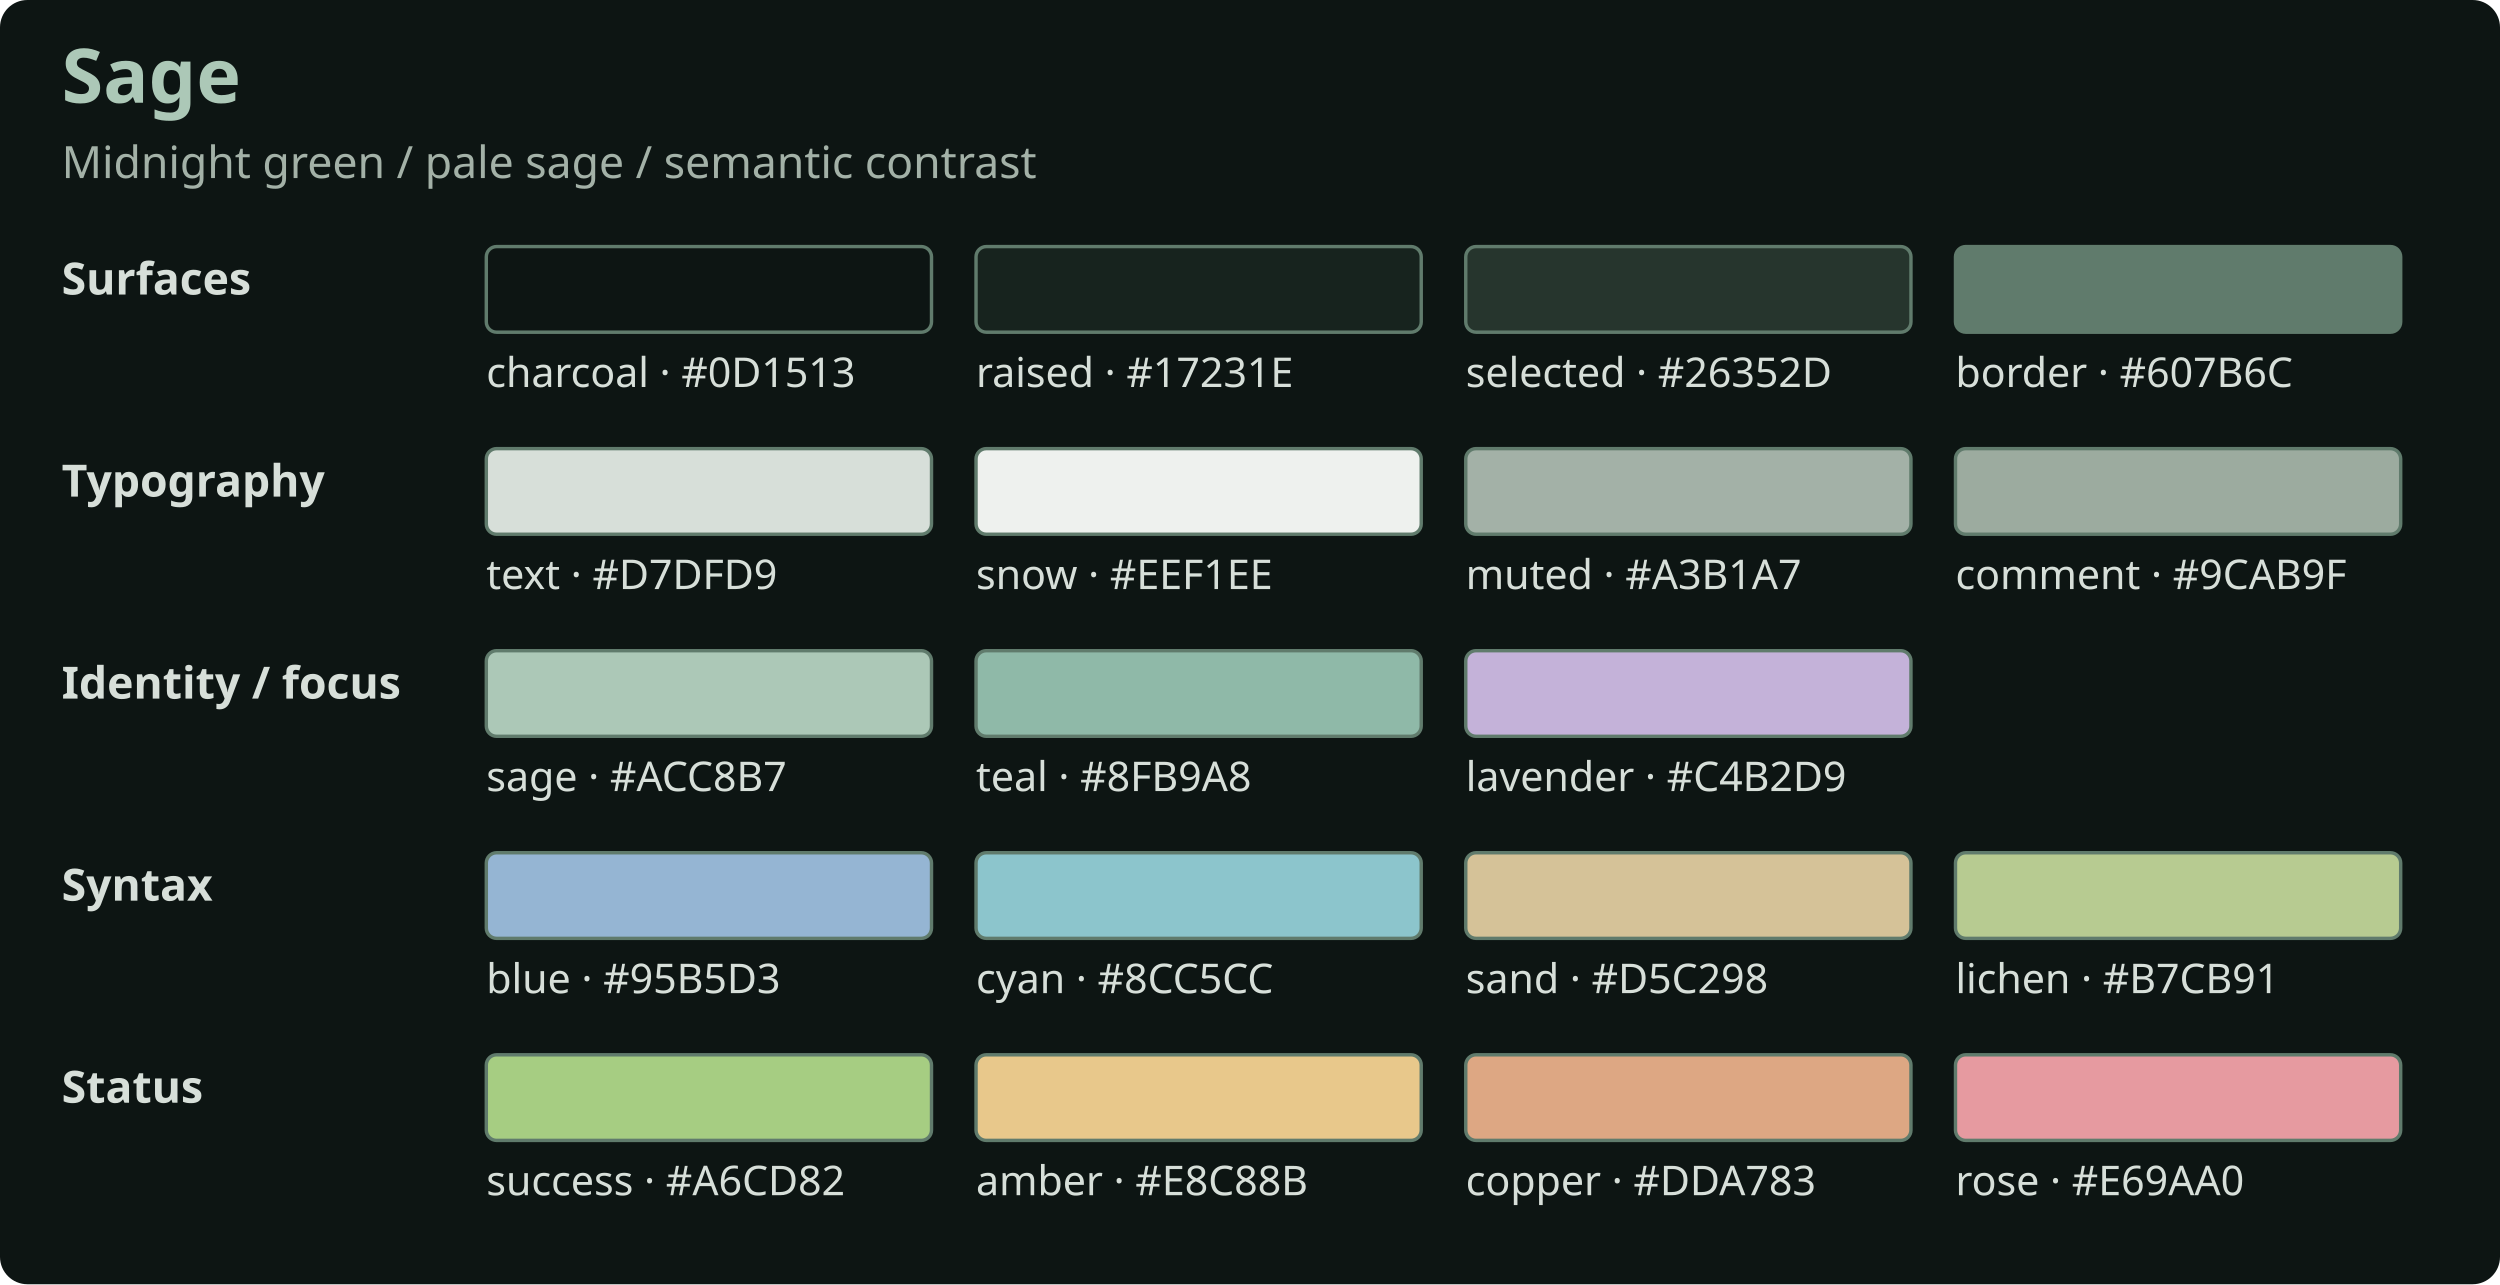
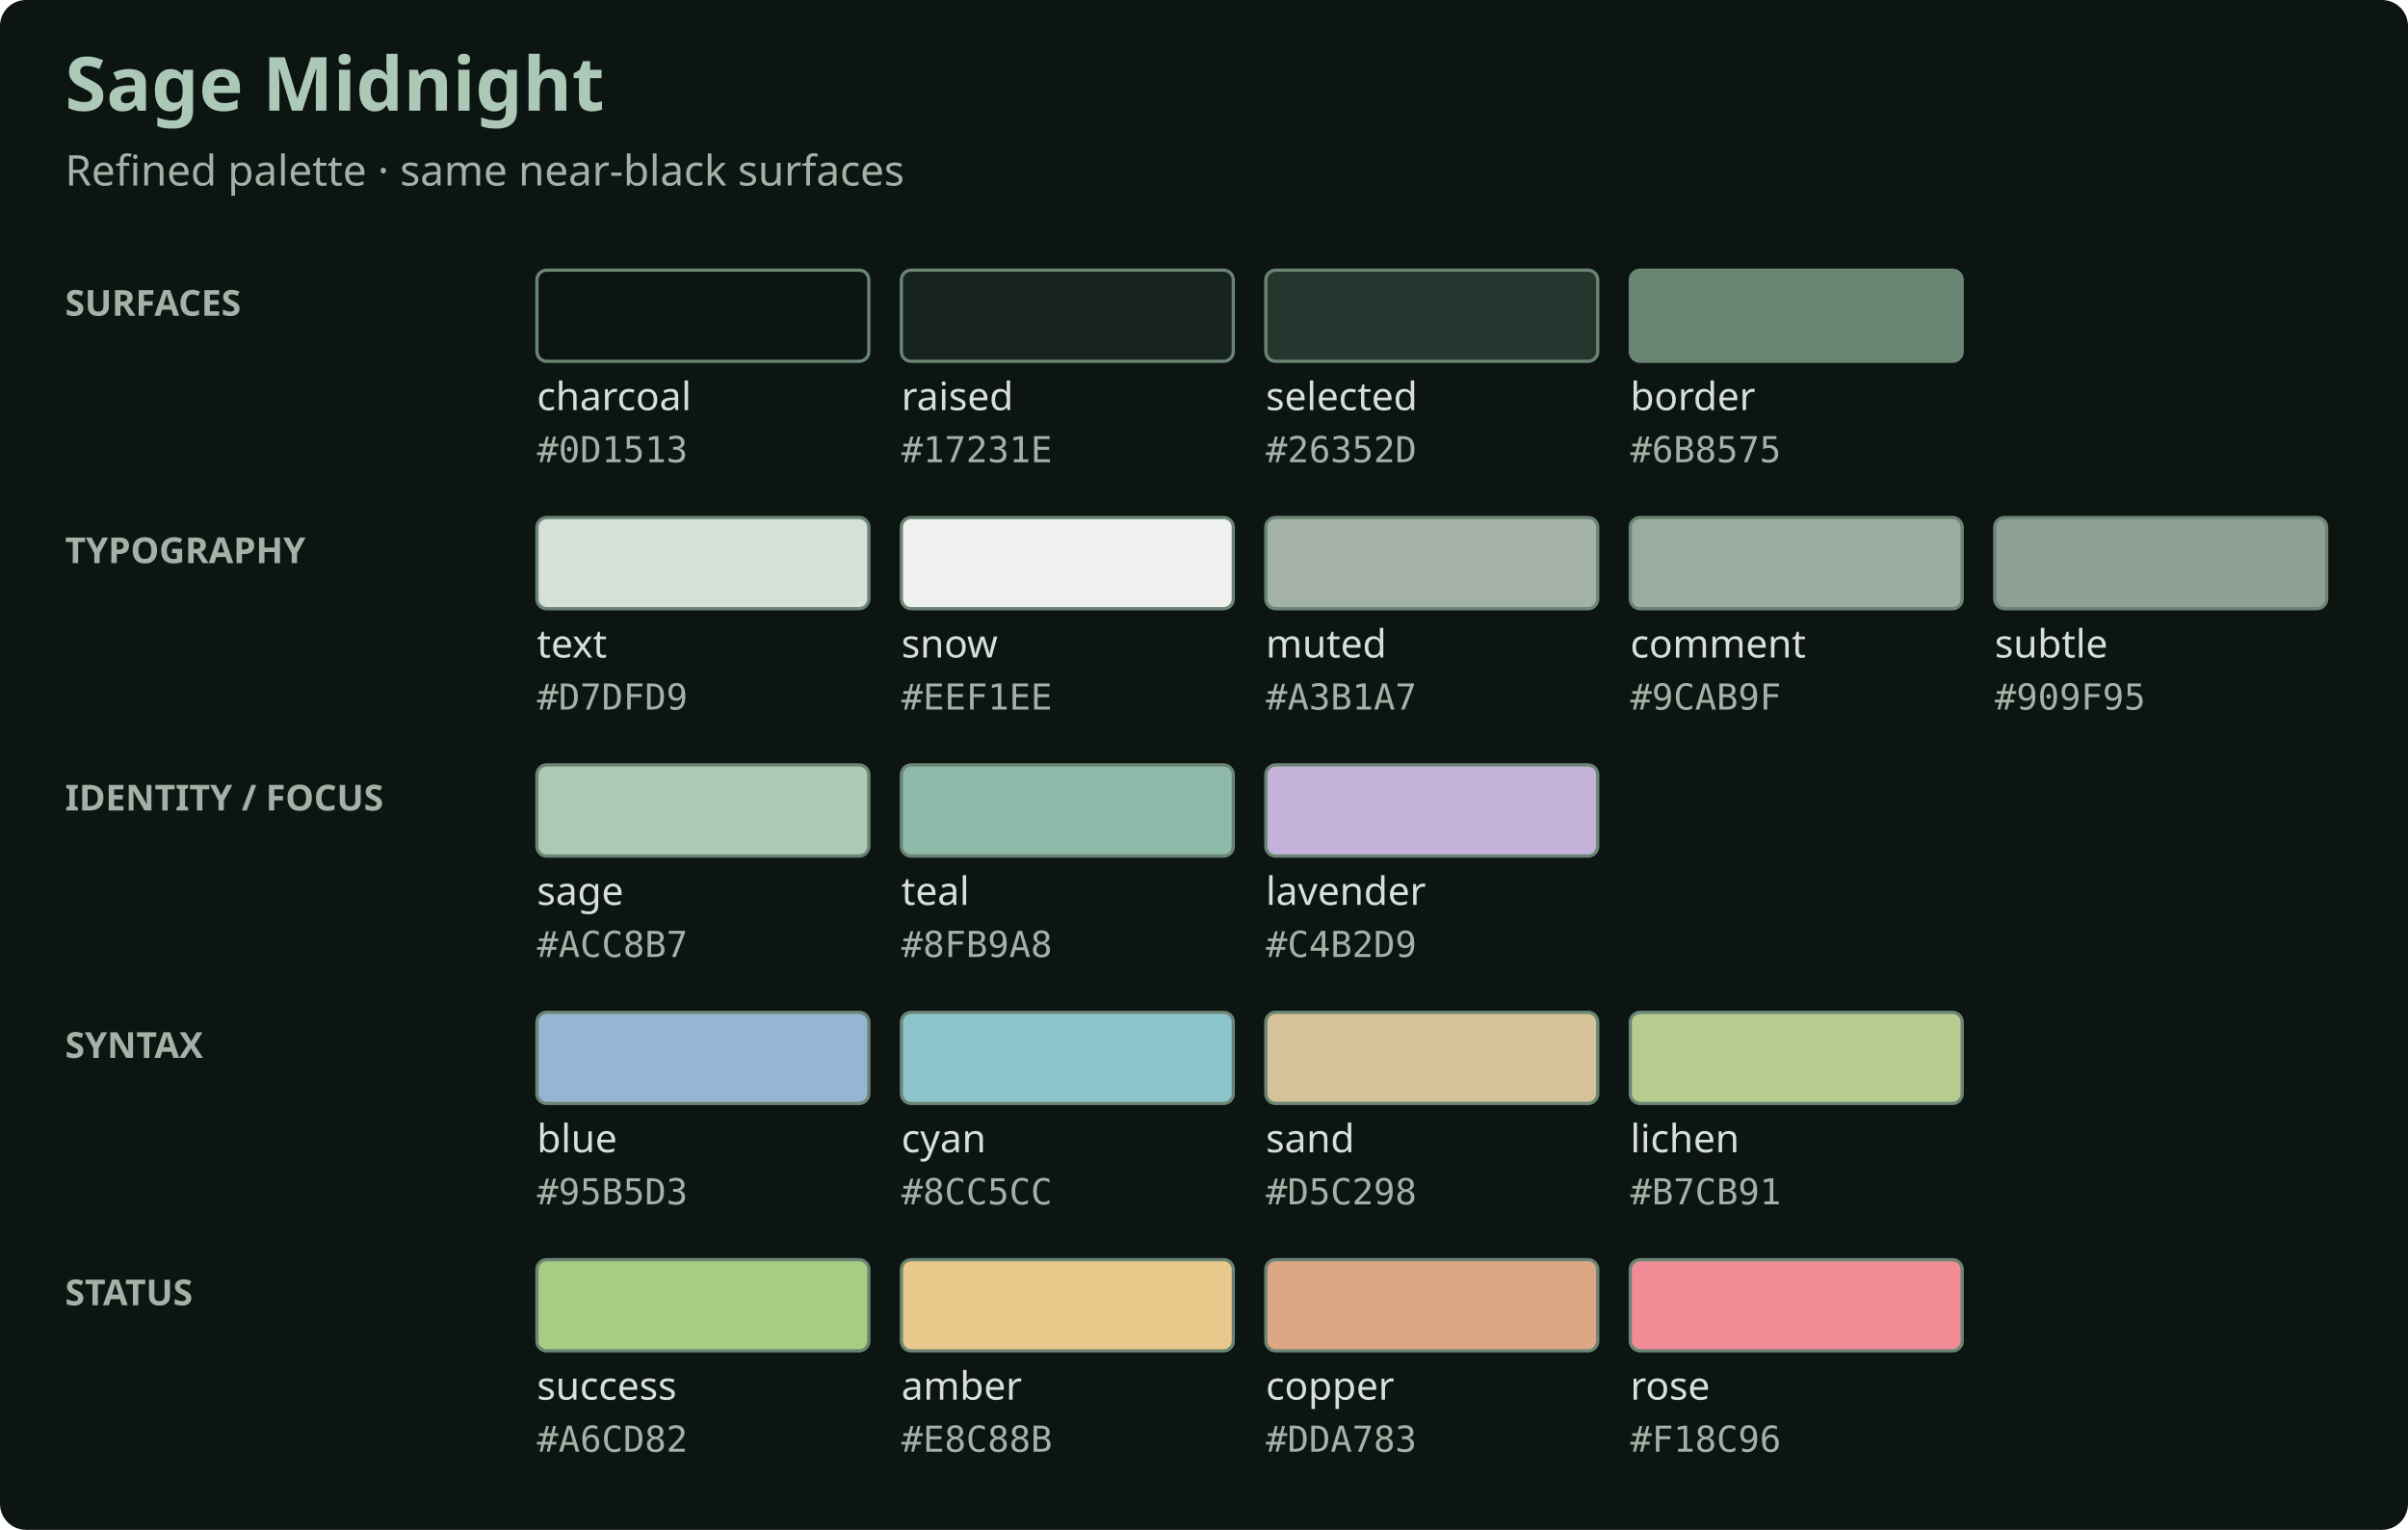
- <svg xmlns="http://www.w3.org/2000/svg" width="730" height="375" viewBox="0 0 730 375" role="img" aria-label="Sage palette with hex values">
-   <g font-family="system-ui,sans-serif">
-     <rect width="100%" height="100%" rx="8" fill="#0D1513" />
-     <text x="18" y="30" fill="#ACC8B7" font-size="22" font-weight="600">Sage</text>
-     <text x="18" y="52" fill="#A3B1A7" font-size="13">Midnight green / pale sage / semantic contrast</text>
-     <text x="18" y="86" fill="#D7DFD9" font-size="13" font-weight="600">Surfaces</text>
-     <rect x="142" y="72" width="130" height="25" rx="3" fill="#0D1513" stroke="#607B6C" />
-     <text x="142" y="113" fill="#D7DFD9" font-size="12">charcoal · #0D1513</text>
-     <rect x="285" y="72" width="130" height="25" rx="3" fill="#17231E" stroke="#607B6C" />
-     <text x="285" y="113" fill="#D7DFD9" font-size="12">raised · #17231E</text>
-     <rect x="428" y="72" width="130" height="25" rx="3" fill="#26352D" stroke="#607B6C" />
-     <text x="428" y="113" fill="#D7DFD9" font-size="12">selected · #26352D</text>
-     <rect x="571" y="72" width="130" height="25" rx="3" fill="#607B6C" stroke="#607B6C" />
-     <text x="571" y="113" fill="#D7DFD9" font-size="12">border · #607B6C</text>
-     <text x="18" y="145" fill="#D7DFD9" font-size="13" font-weight="600">Typography</text>
-     <rect x="142" y="131" width="130" height="25" rx="3" fill="#D7DFD9" stroke="#607B6C" />
-     <text x="142" y="172" fill="#D7DFD9" font-size="12">text · #D7DFD9</text>
-     <rect x="285" y="131" width="130" height="25" rx="3" fill="#EEF1EE" stroke="#607B6C" />
-     <text x="285" y="172" fill="#D7DFD9" font-size="12">snow · #EEF1EE</text>
-     <rect x="428" y="131" width="130" height="25" rx="3" fill="#A3B1A7" stroke="#607B6C" />
-     <text x="428" y="172" fill="#D7DFD9" font-size="12">muted · #A3B1A7</text>
-     <rect x="571" y="131" width="130" height="25" rx="3" fill="#9CAB9F" stroke="#607B6C" />
-     <text x="571" y="172" fill="#D7DFD9" font-size="12">comment · #9CAB9F</text>
-     <text x="18" y="204" fill="#D7DFD9" font-size="13" font-weight="600">Identity / focus</text>
-     <rect x="142" y="190" width="130" height="25" rx="3" fill="#ACC8B7" stroke="#607B6C" />
-     <text x="142" y="231" fill="#D7DFD9" font-size="12">sage · #ACC8B7</text>
-     <rect x="285" y="190" width="130" height="25" rx="3" fill="#8FB9A8" stroke="#607B6C" />
-     <text x="285" y="231" fill="#D7DFD9" font-size="12">teal · #8FB9A8</text>
-     <rect x="428" y="190" width="130" height="25" rx="3" fill="#C4B2D9" stroke="#607B6C" />
-     <text x="428" y="231" fill="#D7DFD9" font-size="12">lavender · #C4B2D9</text>
-     <text x="18" y="263" fill="#D7DFD9" font-size="13" font-weight="600">Syntax</text>
-     <rect x="142" y="249" width="130" height="25" rx="3" fill="#95B5D3" stroke="#607B6C" />
-     <text x="142" y="290" fill="#D7DFD9" font-size="12">blue · #95B5D3</text>
-     <rect x="285" y="249" width="130" height="25" rx="3" fill="#8CC5CC" stroke="#607B6C" />
-     <text x="285" y="290" fill="#D7DFD9" font-size="12">cyan · #8CC5CC</text>
-     <rect x="428" y="249" width="130" height="25" rx="3" fill="#D5C298" stroke="#607B6C" />
-     <text x="428" y="290" fill="#D7DFD9" font-size="12">sand · #D5C298</text>
-     <rect x="571" y="249" width="130" height="25" rx="3" fill="#B7CB91" stroke="#607B6C" />
-     <text x="571" y="290" fill="#D7DFD9" font-size="12">lichen · #B7CB91</text>
-     <text x="18" y="322" fill="#D7DFD9" font-size="13" font-weight="600">Status</text>
-     <rect x="142" y="308" width="130" height="25" rx="3" fill="#A6CD82" stroke="#607B6C" />
-     <text x="142" y="349" fill="#D7DFD9" font-size="12">success · #A6CD82</text>
-     <rect x="285" y="308" width="130" height="25" rx="3" fill="#E8C88B" stroke="#607B6C" />
-     <text x="285" y="349" fill="#D7DFD9" font-size="12">amber · #E8C88B</text>
-     <rect x="428" y="308" width="130" height="25" rx="3" fill="#DDA783" stroke="#607B6C" />
-     <text x="428" y="349" fill="#D7DFD9" font-size="12">copper · #DDA783</text>
-     <rect x="571" y="308" width="130" height="25" rx="3" fill="#E69AA0" stroke="#607B6C" />
-     <text x="571" y="349" fill="#D7DFD9" font-size="12">rose · #E69AA0</text>
-   </g>
+ <svg xmlns="http://www.w3.org/2000/svg" width="740" height="470" viewBox="0 0 740 470" role="img" aria-label="Sage Midnight refined palette with subtle text, error and border colors">
+   <rect x="0" y="0" width="740" height="470" rx="8" fill="#0D1513" />
+   <text x="20" y="34" fill="#ACC8B7" font-family="system-ui,sans-serif" font-size="23" font-weight="600" text-anchor="start">Sage Midnight</text>
+   <text x="20" y="57" fill="#A3B1A7" font-family="system-ui,sans-serif" font-size="13" font-weight="400" text-anchor="start">Refined palette · same near-black surfaces</text>
+   <text x="20" y="97" fill="#A3B1A7" font-family="system-ui,sans-serif" font-size="11" font-weight="600" text-anchor="start">SURFACES</text>
+   <rect x="165" y="83" width="102" height="28" rx="3" fill="#0D1513" stroke="#6B8575" />
+   <text x="165" y="126" fill="#D7DFD9" font-family="system-ui,sans-serif" font-size="12" font-weight="500" text-anchor="start">charcoal</text>
+   <text x="165" y="142" fill="#A3B1A7" font-family="ui-monospace,Menlo,monospace" font-size="11" font-weight="400" text-anchor="start">#0D1513</text>
+   <rect x="277" y="83" width="102" height="28" rx="3" fill="#17231E" stroke="#6B8575" />
+   <text x="277" y="126" fill="#D7DFD9" font-family="system-ui,sans-serif" font-size="12" font-weight="500" text-anchor="start">raised</text>
+   <text x="277" y="142" fill="#A3B1A7" font-family="ui-monospace,Menlo,monospace" font-size="11" font-weight="400" text-anchor="start">#17231E</text>
+   <rect x="389" y="83" width="102" height="28" rx="3" fill="#26352D" stroke="#6B8575" />
+   <text x="389" y="126" fill="#D7DFD9" font-family="system-ui,sans-serif" font-size="12" font-weight="500" text-anchor="start">selected</text>
+   <text x="389" y="142" fill="#A3B1A7" font-family="ui-monospace,Menlo,monospace" font-size="11" font-weight="400" text-anchor="start">#26352D</text>
+   <rect x="501" y="83" width="102" height="28" rx="3" fill="#6B8575" stroke="#6B8575" />
+   <text x="501" y="126" fill="#D7DFD9" font-family="system-ui,sans-serif" font-size="12" font-weight="500" text-anchor="start">border</text>
+   <text x="501" y="142" fill="#A3B1A7" font-family="ui-monospace,Menlo,monospace" font-size="11" font-weight="400" text-anchor="start">#6B8575</text>
+   <text x="20" y="173" fill="#A3B1A7" font-family="system-ui,sans-serif" font-size="11" font-weight="600" text-anchor="start">TYPOGRAPHY</text>
+   <rect x="165" y="159" width="102" height="28" rx="3" fill="#D7DFD9" stroke="#6B8575" />
+   <text x="165" y="202" fill="#D7DFD9" font-family="system-ui,sans-serif" font-size="12" font-weight="500" text-anchor="start">text</text>
+   <text x="165" y="218" fill="#A3B1A7" font-family="ui-monospace,Menlo,monospace" font-size="11" font-weight="400" text-anchor="start">#D7DFD9</text>
+   <rect x="277" y="159" width="102" height="28" rx="3" fill="#EEF1EE" stroke="#6B8575" />
+   <text x="277" y="202" fill="#D7DFD9" font-family="system-ui,sans-serif" font-size="12" font-weight="500" text-anchor="start">snow</text>
+   <text x="277" y="218" fill="#A3B1A7" font-family="ui-monospace,Menlo,monospace" font-size="11" font-weight="400" text-anchor="start">#EEF1EE</text>
+   <rect x="389" y="159" width="102" height="28" rx="3" fill="#A3B1A7" stroke="#6B8575" />
+   <text x="389" y="202" fill="#D7DFD9" font-family="system-ui,sans-serif" font-size="12" font-weight="500" text-anchor="start">muted</text>
+   <text x="389" y="218" fill="#A3B1A7" font-family="ui-monospace,Menlo,monospace" font-size="11" font-weight="400" text-anchor="start">#A3B1A7</text>
+   <rect x="501" y="159" width="102" height="28" rx="3" fill="#9CAB9F" stroke="#6B8575" />
+   <text x="501" y="202" fill="#D7DFD9" font-family="system-ui,sans-serif" font-size="12" font-weight="500" text-anchor="start">comment</text>
+   <text x="501" y="218" fill="#A3B1A7" font-family="ui-monospace,Menlo,monospace" font-size="11" font-weight="400" text-anchor="start">#9CAB9F</text>
+   <rect x="613" y="159" width="102" height="28" rx="3" fill="#909F95" stroke="#6B8575" />
+   <text x="613" y="202" fill="#D7DFD9" font-family="system-ui,sans-serif" font-size="12" font-weight="500" text-anchor="start">subtle</text>
+   <text x="613" y="218" fill="#A3B1A7" font-family="ui-monospace,Menlo,monospace" font-size="11" font-weight="400" text-anchor="start">#909F95</text>
+   <text x="20" y="249" fill="#A3B1A7" font-family="system-ui,sans-serif" font-size="11" font-weight="600" text-anchor="start">IDENTITY / FOCUS</text>
+   <rect x="165" y="235" width="102" height="28" rx="3" fill="#ACC8B7" stroke="#6B8575" />
+   <text x="165" y="278" fill="#D7DFD9" font-family="system-ui,sans-serif" font-size="12" font-weight="500" text-anchor="start">sage</text>
+   <text x="165" y="294" fill="#A3B1A7" font-family="ui-monospace,Menlo,monospace" font-size="11" font-weight="400" text-anchor="start">#ACC8B7</text>
+   <rect x="277" y="235" width="102" height="28" rx="3" fill="#8FB9A8" stroke="#6B8575" />
+   <text x="277" y="278" fill="#D7DFD9" font-family="system-ui,sans-serif" font-size="12" font-weight="500" text-anchor="start">teal</text>
+   <text x="277" y="294" fill="#A3B1A7" font-family="ui-monospace,Menlo,monospace" font-size="11" font-weight="400" text-anchor="start">#8FB9A8</text>
+   <rect x="389" y="235" width="102" height="28" rx="3" fill="#C4B2D9" stroke="#6B8575" />
+   <text x="389" y="278" fill="#D7DFD9" font-family="system-ui,sans-serif" font-size="12" font-weight="500" text-anchor="start">lavender</text>
+   <text x="389" y="294" fill="#A3B1A7" font-family="ui-monospace,Menlo,monospace" font-size="11" font-weight="400" text-anchor="start">#C4B2D9</text>
+   <text x="20" y="325" fill="#A3B1A7" font-family="system-ui,sans-serif" font-size="11" font-weight="600" text-anchor="start">SYNTAX</text>
+   <rect x="165" y="311" width="102" height="28" rx="3" fill="#95B5D3" stroke="#6B8575" />
+   <text x="165" y="354" fill="#D7DFD9" font-family="system-ui,sans-serif" font-size="12" font-weight="500" text-anchor="start">blue</text>
+   <text x="165" y="370" fill="#A3B1A7" font-family="ui-monospace,Menlo,monospace" font-size="11" font-weight="400" text-anchor="start">#95B5D3</text>
+   <rect x="277" y="311" width="102" height="28" rx="3" fill="#8CC5CC" stroke="#6B8575" />
+   <text x="277" y="354" fill="#D7DFD9" font-family="system-ui,sans-serif" font-size="12" font-weight="500" text-anchor="start">cyan</text>
+   <text x="277" y="370" fill="#A3B1A7" font-family="ui-monospace,Menlo,monospace" font-size="11" font-weight="400" text-anchor="start">#8CC5CC</text>
+   <rect x="389" y="311" width="102" height="28" rx="3" fill="#D5C298" stroke="#6B8575" />
+   <text x="389" y="354" fill="#D7DFD9" font-family="system-ui,sans-serif" font-size="12" font-weight="500" text-anchor="start">sand</text>
+   <text x="389" y="370" fill="#A3B1A7" font-family="ui-monospace,Menlo,monospace" font-size="11" font-weight="400" text-anchor="start">#D5C298</text>
+   <rect x="501" y="311" width="102" height="28" rx="3" fill="#B7CB91" stroke="#6B8575" />
+   <text x="501" y="354" fill="#D7DFD9" font-family="system-ui,sans-serif" font-size="12" font-weight="500" text-anchor="start">lichen</text>
+   <text x="501" y="370" fill="#A3B1A7" font-family="ui-monospace,Menlo,monospace" font-size="11" font-weight="400" text-anchor="start">#B7CB91</text>
+   <text x="20" y="401" fill="#A3B1A7" font-family="system-ui,sans-serif" font-size="11" font-weight="600" text-anchor="start">STATUS</text>
+   <rect x="165" y="387" width="102" height="28" rx="3" fill="#A6CD82" stroke="#6B8575" />
+   <text x="165" y="430" fill="#D7DFD9" font-family="system-ui,sans-serif" font-size="12" font-weight="500" text-anchor="start">success</text>
+   <text x="165" y="446" fill="#A3B1A7" font-family="ui-monospace,Menlo,monospace" font-size="11" font-weight="400" text-anchor="start">#A6CD82</text>
+   <rect x="277" y="387" width="102" height="28" rx="3" fill="#E8C88B" stroke="#6B8575" />
+   <text x="277" y="430" fill="#D7DFD9" font-family="system-ui,sans-serif" font-size="12" font-weight="500" text-anchor="start">amber</text>
+   <text x="277" y="446" fill="#A3B1A7" font-family="ui-monospace,Menlo,monospace" font-size="11" font-weight="400" text-anchor="start">#E8C88B</text>
+   <rect x="389" y="387" width="102" height="28" rx="3" fill="#DDA783" stroke="#6B8575" />
+   <text x="389" y="430" fill="#D7DFD9" font-family="system-ui,sans-serif" font-size="12" font-weight="500" text-anchor="start">copper</text>
+   <text x="389" y="446" fill="#A3B1A7" font-family="ui-monospace,Menlo,monospace" font-size="11" font-weight="400" text-anchor="start">#DDA783</text>
+   <rect x="501" y="387" width="102" height="28" rx="3" fill="#F18C96" stroke="#6B8575" />
+   <text x="501" y="430" fill="#D7DFD9" font-family="system-ui,sans-serif" font-size="12" font-weight="500" text-anchor="start">rose</text>
+   <text x="501" y="446" fill="#A3B1A7" font-family="ui-monospace,Menlo,monospace" font-size="11" font-weight="400" text-anchor="start">#F18C96</text>
</svg>
